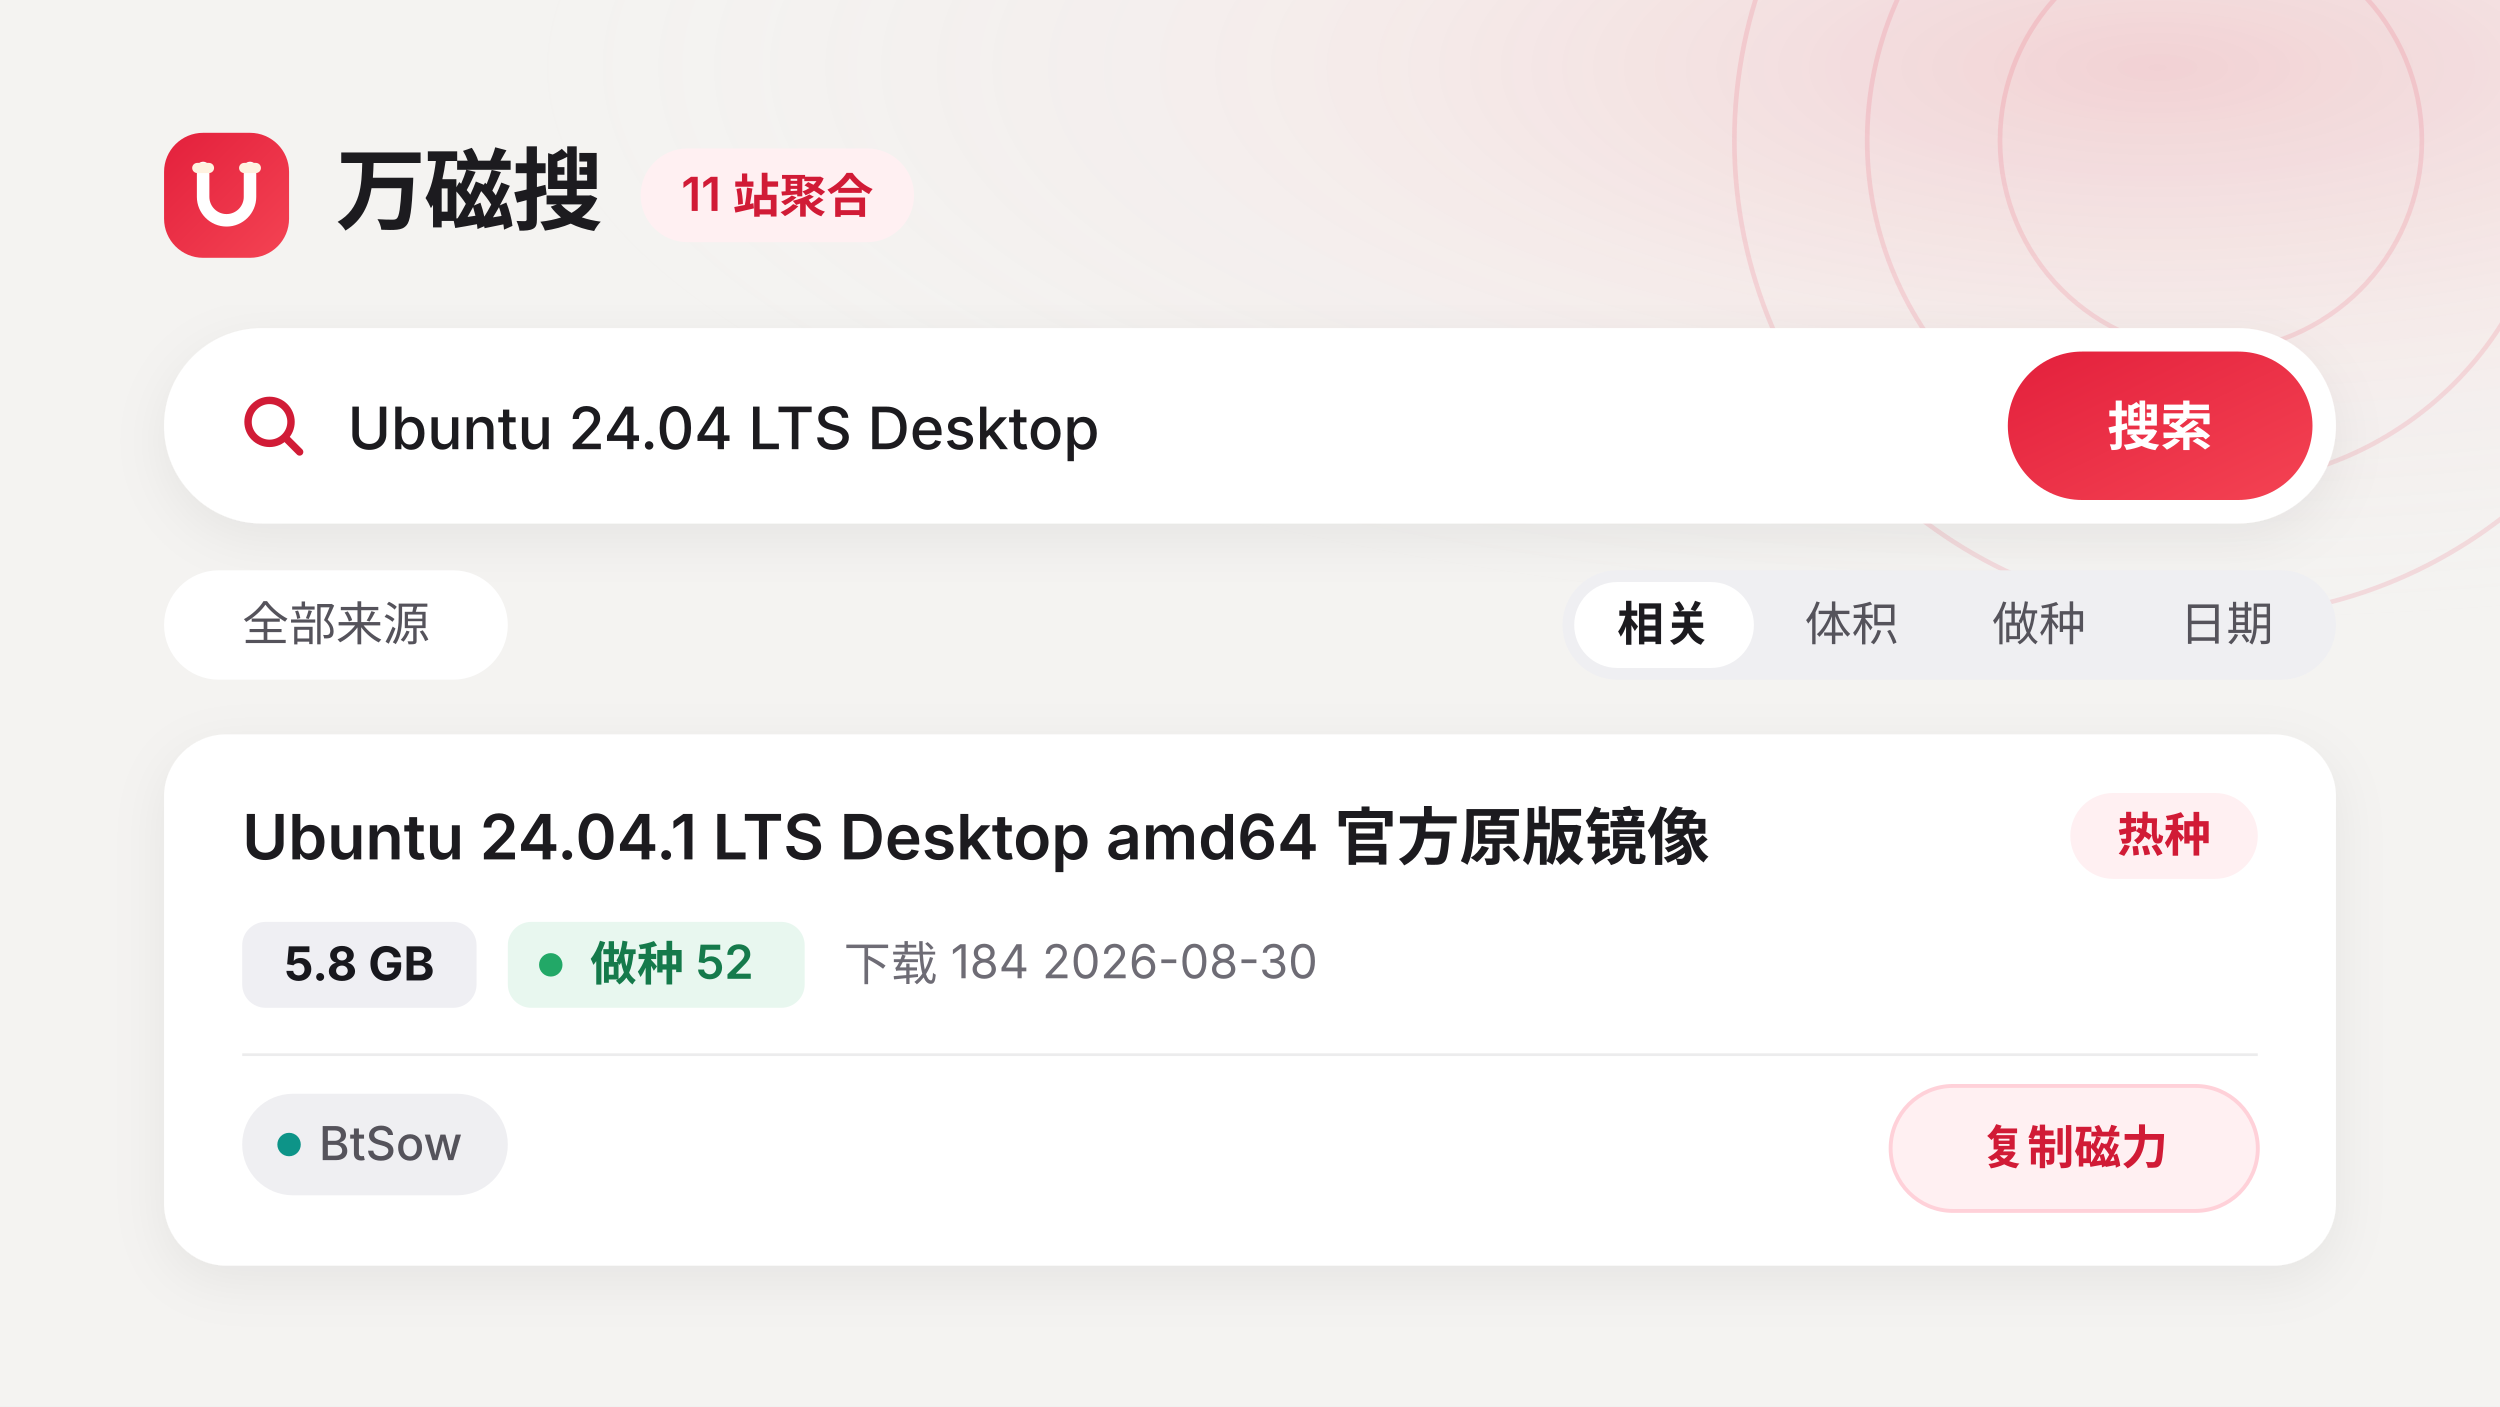
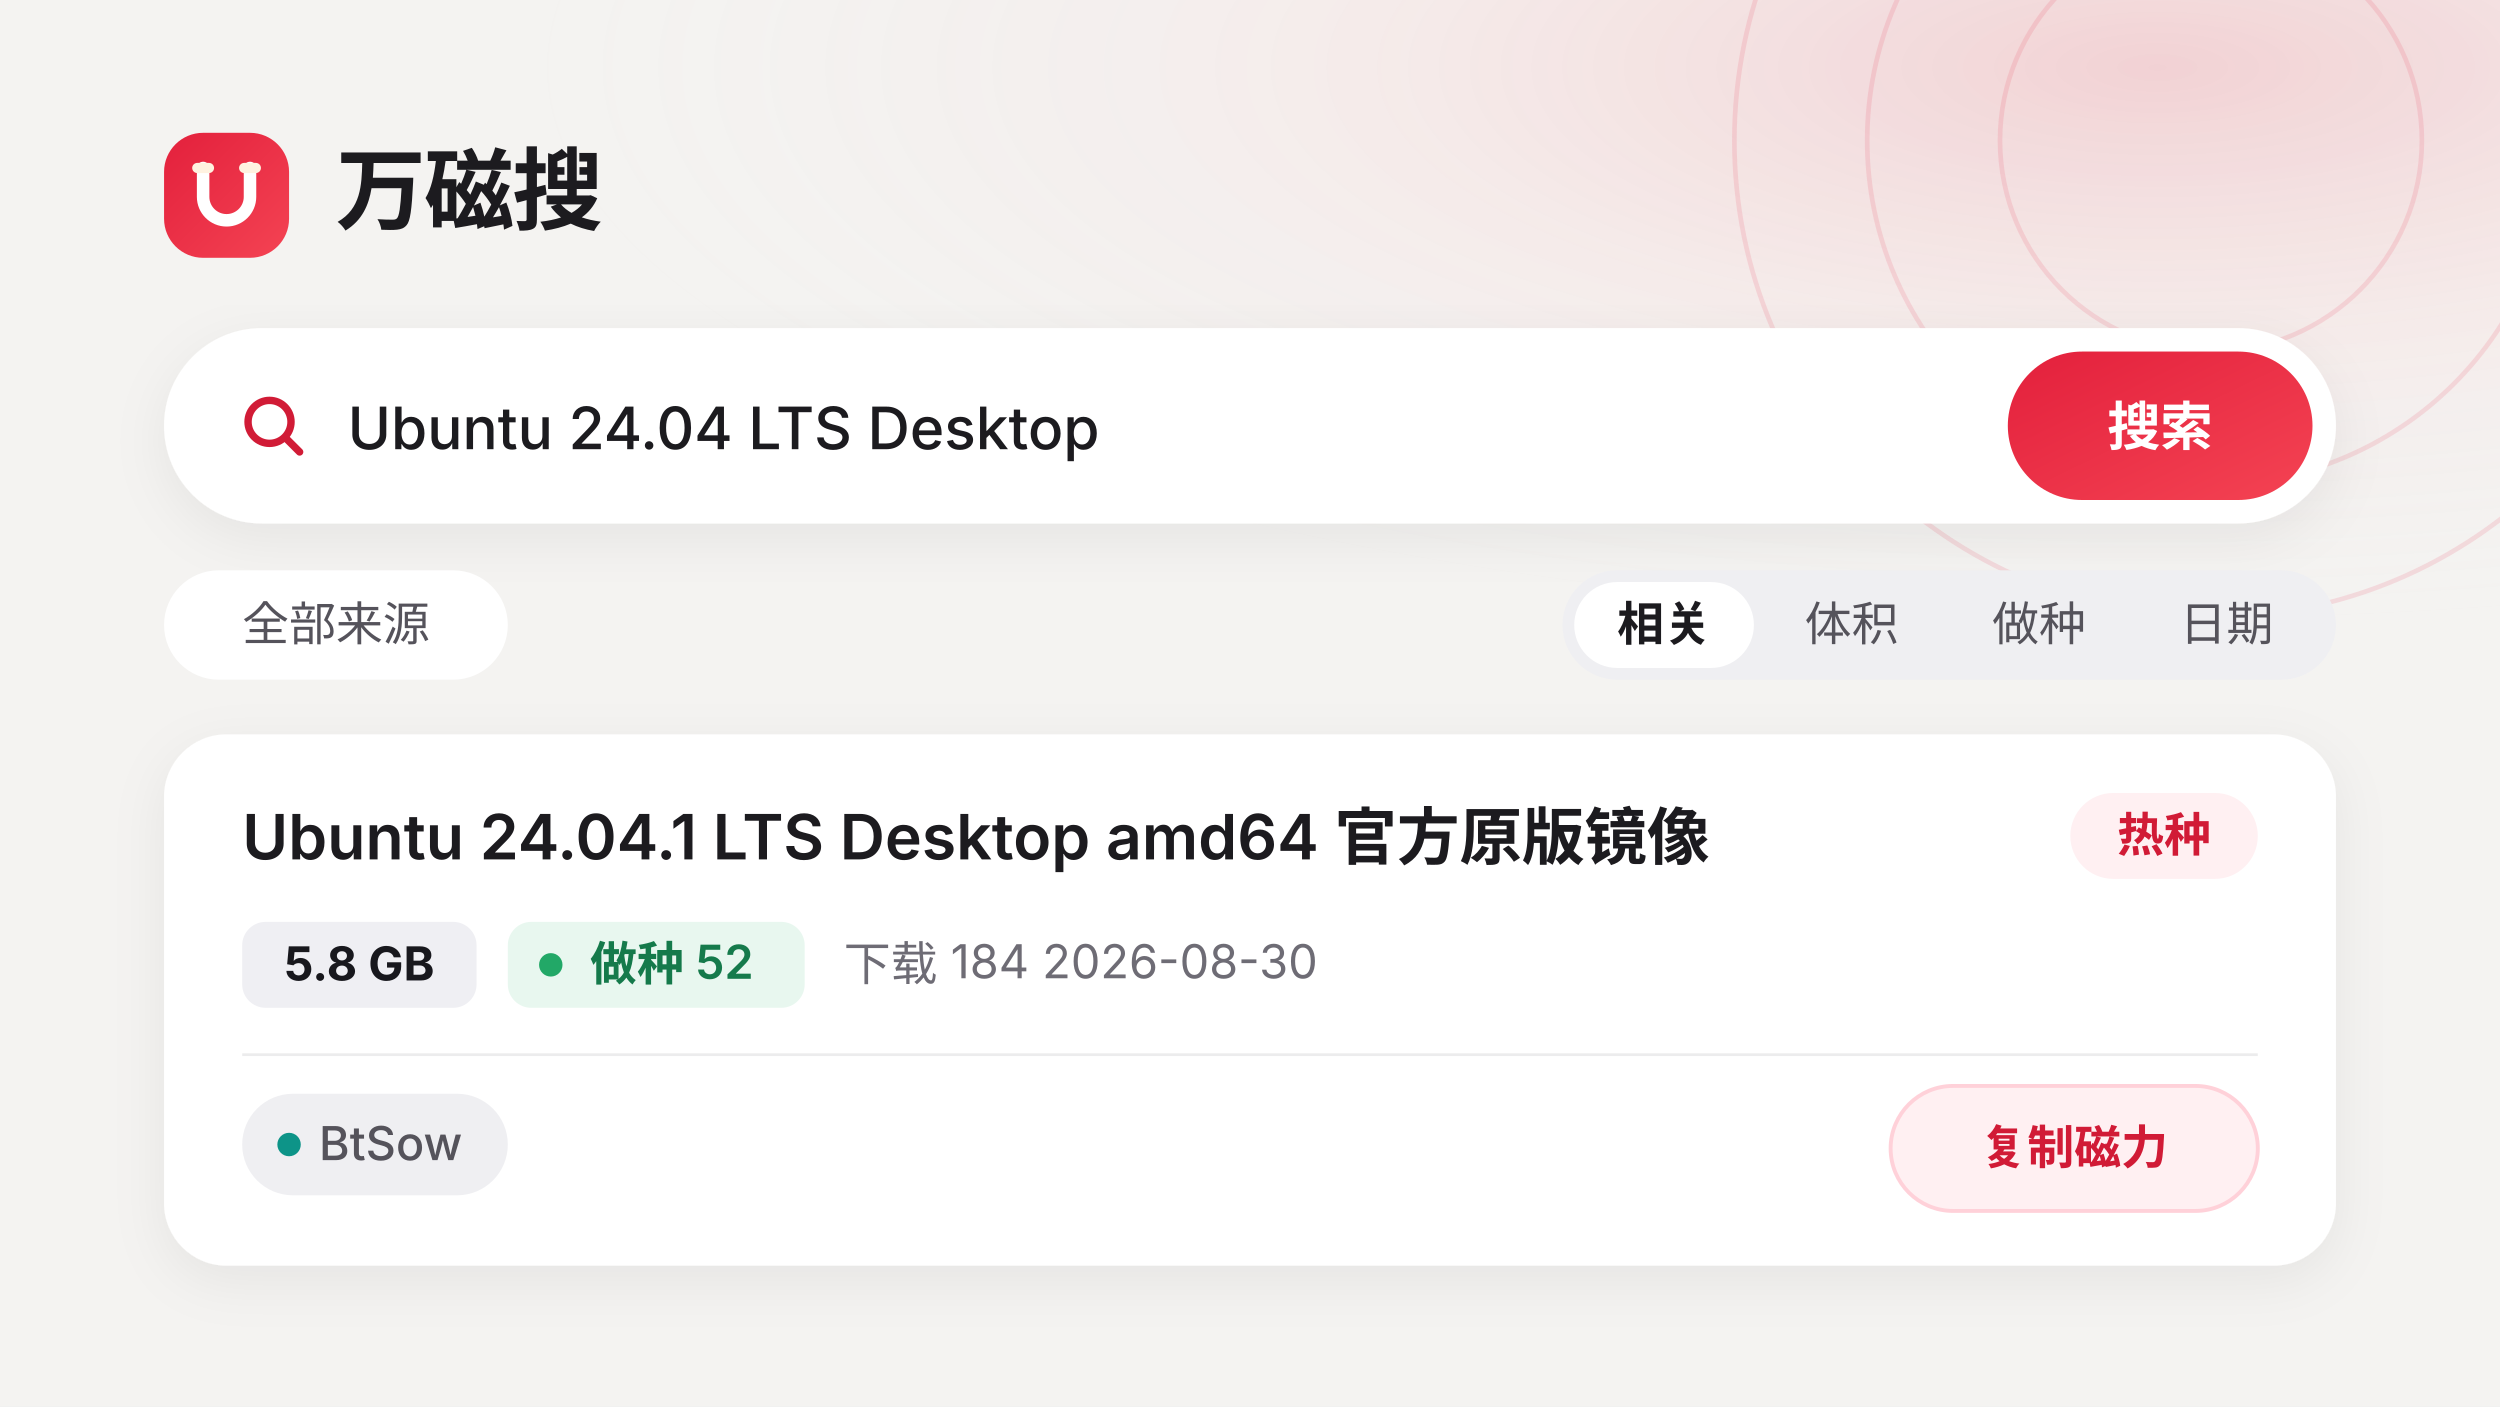
<svg xmlns="http://www.w3.org/2000/svg" width="640" height="360" viewBox="0 0 640 360" role="img" aria-label="万磁搜 16:9 封面">
  <defs>
    <radialGradient id="cGlow" cx="86%" cy="8%" r="65%">
      <stop offset="0%" stop-color="#E3203C" stop-opacity="0.16" />
      <stop offset="48%" stop-color="#FF6B78" stop-opacity="0.06" />
      <stop offset="100%" stop-color="#F4F3F1" stop-opacity="0" />
    </radialGradient>
    <linearGradient id="cBrand" x1="0" y1="0" x2="1" y2="1">
      <stop offset="0%" stop-color="#E3203C" />
      <stop offset="100%" stop-color="#F44353" />
    </linearGradient>
    <filter id="cShadow" x="-10%" y="-20%" width="120%" height="150%">
      <feGaussianBlur in="SourceAlpha" stdDeviation="7" result="blur" />
      <feOffset in="blur" dy="4" result="offset" />
      <feFlood flood-color="#18141A" flood-opacity="0.06" result="color" />
      <feComposite in="color" in2="offset" operator="in" result="shadow" />
      <feMerge>
        <feMergeNode in="shadow" />
        <feMergeNode in="SourceGraphic" />
      </feMerge>
    </filter>
  </defs>
  <rect width="640" height="360" fill="#F4F3F1" />
  <rect width="640" height="220" fill="url(#cGlow)" />
  <g fill="none" stroke="#E3203C" stroke-opacity="0.12" stroke-width="1.2">
    <circle cx="566" cy="36" r="54" />
    <circle cx="566" cy="36" r="88" />
    <circle cx="566" cy="36" r="122" />
  </g>
  <g transform="translate(42, 34)">
    <rect width="32" height="32" rx="10" fill="url(#cBrand)" />
    <path d="M10 9v7.4a6 6 0 0 0 12 0V9" fill="none" stroke="#FFFFFF" stroke-width="3.2" stroke-linecap="round" />
    <path d="M8.5 9h3M20.5 9h3" stroke="#FFF2E0" stroke-width="2.6" stroke-linecap="round" />
    <text x="44" y="23" fill="#1C1B1F" font-family="PingFang SC, -apple-system, sans-serif" font-size="23" font-weight="700" letter-spacing="-0.4">万磁搜</text>
-     <rect x="122" y="4" width="70" height="24" rx="12" fill="#FFF0F2" />
-     <text x="157" y="20" fill="#D11B36" text-anchor="middle" font-family="PingFang SC, -apple-system, sans-serif" font-size="12" font-weight="600">11 站聚合</text>
  </g>
  <g filter="url(#cShadow)">
    <rect x="42" y="84" width="556" height="50" rx="25" fill="#FFFFFF" />
  </g>
  <g transform="translate(61, 100)" fill="none" stroke="#D11B36" stroke-width="1.9" stroke-linecap="round">
    <circle cx="8" cy="8" r="5.5" />
    <path d="m12.2 12.2 3.5 3.5" />
  </g>
  <text x="89" y="115" fill="#1C1B1F" font-family="PingFang SC, -apple-system, sans-serif" font-size="15" font-weight="500">Ubuntu 24.04 LTS Desktop</text>
  <rect x="514" y="90" width="78" height="38" rx="19" fill="url(#cBrand)" />
  <text x="553" y="114" fill="#FFFFFF" text-anchor="middle" font-family="PingFang SC, -apple-system, sans-serif" font-size="13.5" font-weight="600">搜索</text>
  <rect x="42" y="146" width="88" height="28" rx="14" fill="#FFFFFF" />
  <text x="86" y="164" fill="#55535B" text-anchor="middle" font-family="PingFang SC, -apple-system, sans-serif" font-size="12" font-weight="500">全部来源</text>
  <rect x="400" y="146" width="198" height="28" rx="14" fill="#EFEFF2" />
  <rect x="403" y="149" width="46" height="22" rx="11" fill="#FFFFFF" />
  <text x="426" y="164" fill="#1C1B1F" text-anchor="middle" font-family="PingFang SC, -apple-system, sans-serif" font-size="12" font-weight="600">相关</text>
  <text x="474" y="164" fill="#55535B" text-anchor="middle" font-family="PingFang SC, -apple-system, sans-serif" font-size="12">体积</text>
  <text x="522" y="164" fill="#55535B" text-anchor="middle" font-family="PingFang SC, -apple-system, sans-serif" font-size="12">做种</text>
  <text x="570" y="164" fill="#55535B" text-anchor="middle" font-family="PingFang SC, -apple-system, sans-serif" font-size="12">日期</text>
  <g filter="url(#cShadow)">
    <rect x="42" y="188" width="556" height="136" rx="16" fill="#FFFFFF" />
  </g>
  <text x="62" y="220" fill="#1C1B1F" font-family="PingFang SC, -apple-system, sans-serif" font-size="16" font-weight="600">Ubuntu 24.04.1 LTS Desktop amd64 官方原版镜像</text>
  <rect x="530" y="203" width="48" height="22" rx="11" fill="#FFF0F2" />
  <text x="554" y="218" fill="#D11B36" text-anchor="middle" font-family="PingFang SC, -apple-system, sans-serif" font-size="12" font-weight="600">热种</text>
  <rect x="62" y="236" width="60" height="22" rx="6" fill="#EFEFF3" />
  <text x="92" y="251" fill="#18181D" text-anchor="middle" font-family="PingFang SC, -apple-system, sans-serif" font-size="12" font-weight="700">5.8 GB</text>
  <rect x="130" y="236" width="76" height="22" rx="6" fill="#E8F7EF" />
  <circle cx="141" cy="247" r="3" fill="#22A867" />
  <text x="172" y="251" fill="#157A4B" text-anchor="middle" font-family="PingFang SC, -apple-system, sans-serif" font-size="12" font-weight="600">做种 52</text>
  <text x="216" y="251" fill="#6E6C75" font-family="PingFang SC, -apple-system, sans-serif" font-size="12">下载 184   2026-08-30</text>
  <line x1="62" y1="270" x2="578" y2="270" stroke="#18141A" stroke-opacity="0.08" stroke-width="0.7" />
  <rect x="62" y="280" width="68" height="26" rx="13" fill="#EFEFF2" />
  <circle cx="74" cy="293" r="3" fill="#0D9488" />
  <text x="100" y="297" fill="#55535B" text-anchor="middle" font-family="PingFang SC, -apple-system, sans-serif" font-size="12" font-weight="500">BtSow</text>
  <rect x="484" y="278" width="94" height="32" rx="16" fill="#FFF0F2" stroke="#FFD1D9" stroke-width="1" />
  <text x="531" y="298" fill="#D11B36" text-anchor="middle" font-family="PingFang SC, -apple-system, sans-serif" font-size="12" font-weight="600">复制磁力</text>
</svg>
